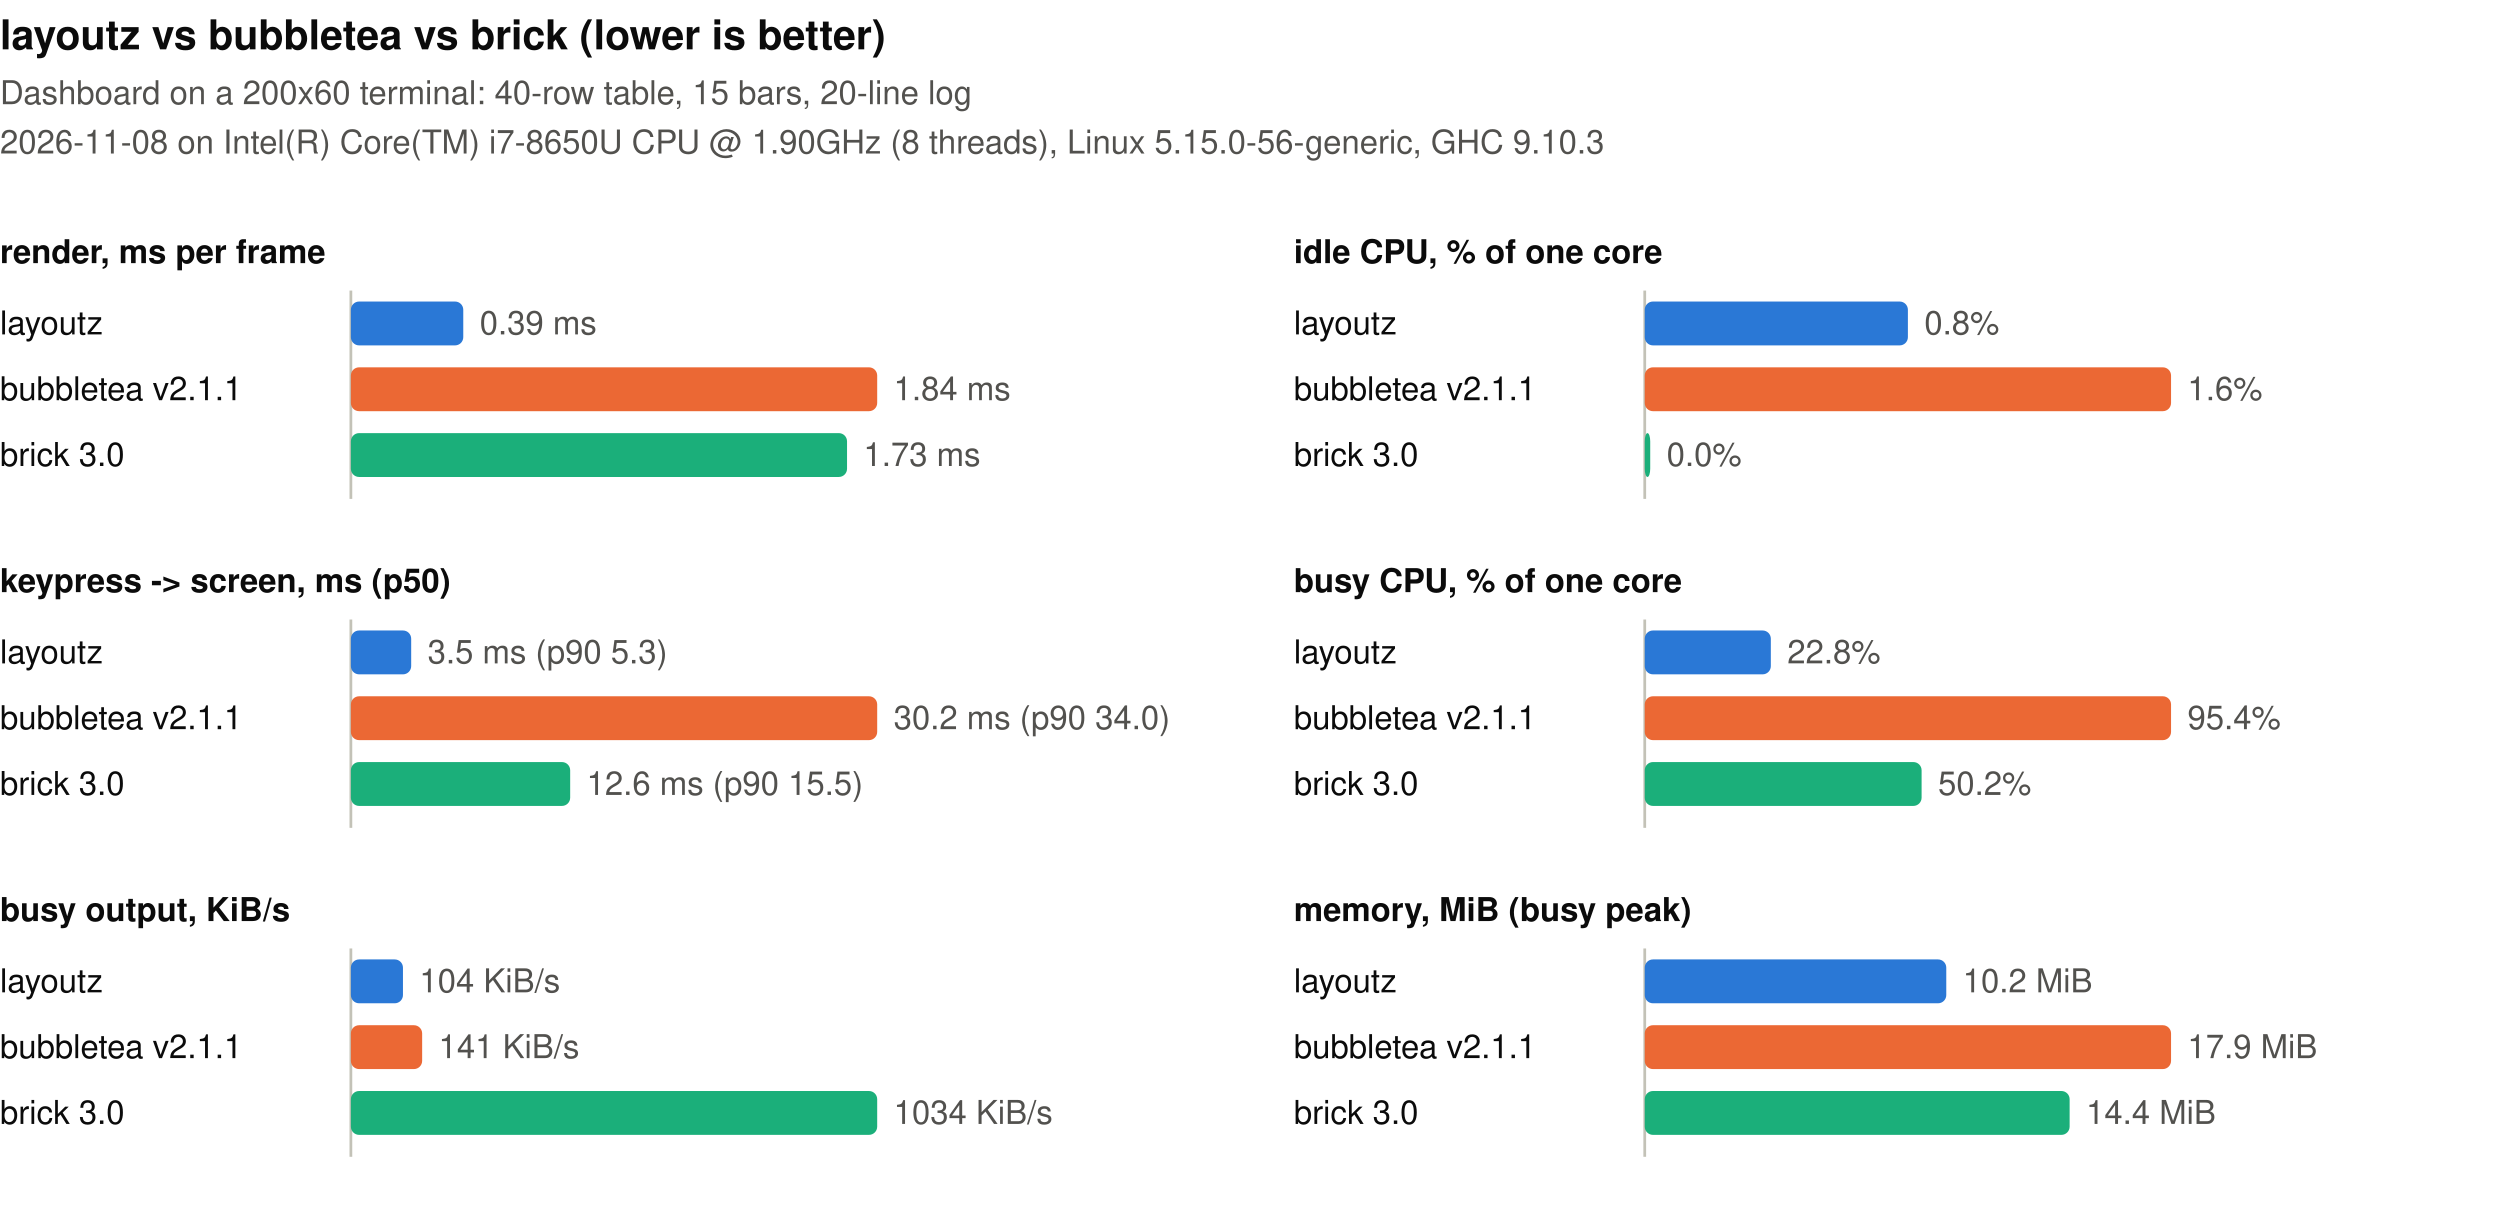
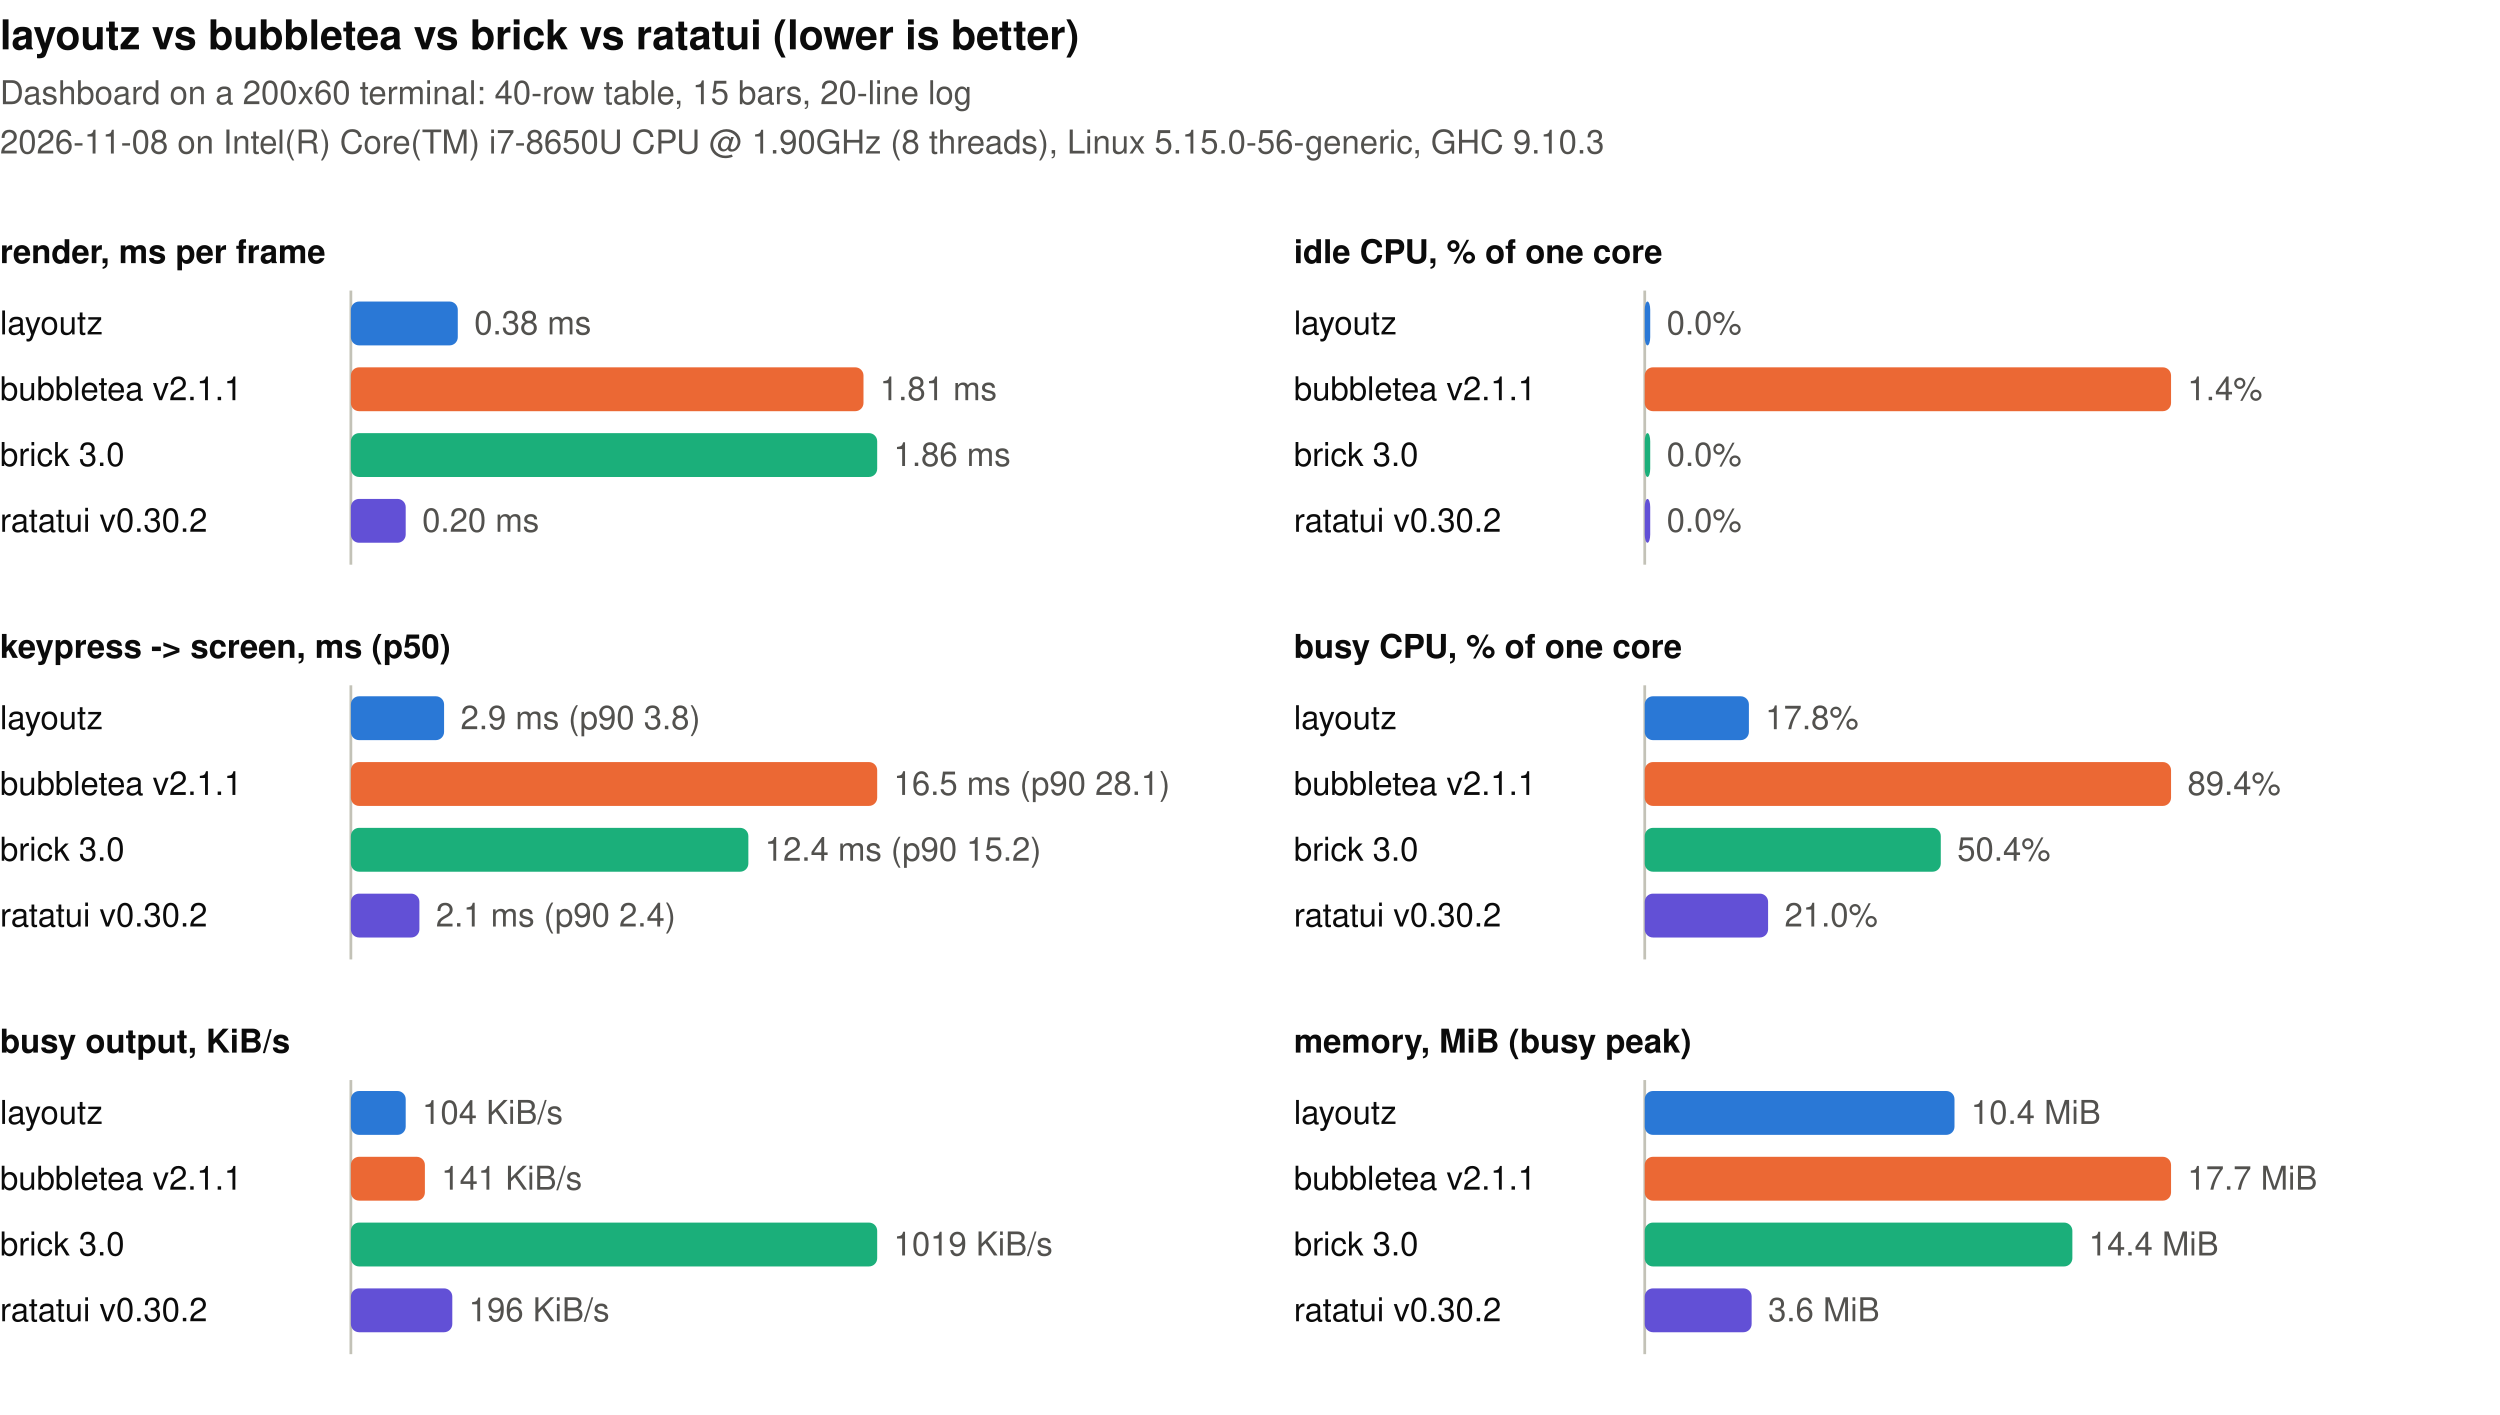
- <svg xmlns="http://www.w3.org/2000/svg" width="912" height="444" viewBox="0 0 912 444" font-family="-apple-system, BlinkMacSystemFont, 'Segoe UI', Helvetica, Arial, sans-serif" font-size="12">
+ <svg xmlns="http://www.w3.org/2000/svg" width="912" height="516" viewBox="0 0 912 516" font-family="-apple-system, BlinkMacSystemFont, 'Segoe UI', Helvetica, Arial, sans-serif" font-size="12">
  <style>
  .title { font-size: 15px; font-weight: 600; fill: #0b0b0b }
  .heading { font-weight: 600; fill: #0b0b0b }
  .name { fill: #0b0b0b }
  .muted { fill: #52514e }
  .axis { stroke: #c3c2b7; stroke-width: 1 }
-   .s1 { fill: #2a78d6 } .s2 { fill: #eb6834 } .s3 { fill: #1baf7a } .s4 { fill: #6250d6 }
+   .s1 { fill: #2a78d6 } .s2 { fill: #eb6834 } .s3 { fill: #1baf7a } .s4 { fill: #6250d6 } .s5 { fill: #8a8984 }
  @media (prefers-color-scheme: dark) {
    .title, .heading, .name { fill: #f0efec }
    .muted { fill: #c3c2b7 }
    .axis { stroke: #52514e }
-     .s1 { fill: #3987e5 } .s2 { fill: #d95926 } .s3 { fill: #199e70 } .s4 { fill: #9085e9 }
+     .s1 { fill: #3987e5 } .s2 { fill: #d95926 } .s3 { fill: #199e70 } .s4 { fill: #9085e9 } .s5 { fill: #a3a29d }
  }
</style>
-   <text class="title" x="0" y="18">layoutz vs bubbletea vs brick (lower is better)</text>
+   <text class="title" x="0" y="18">layoutz vs bubbletea vs brick vs ratatui (lower is better)</text>
  <text class="muted" x="0" y="38">Dashboard on a 200x60 terminal: 40-row table, 15 bars, 20-line log</text>
  <text class="muted" x="0" y="56">2026-11-08 on Intel(R) Core(TM) i7-8650U CPU @ 1.90GHz (8 threads), Linux 5.15.0-56-generic, GHC 9.10.3</text>
  <text class="heading" x="0" y="96">render, ms per frame</text>
-   <line class="axis" x1="128" y1="106" x2="128" y2="182" />
+   <line class="axis" x1="128" y1="106" x2="128" y2="206" />
  <text class="name" x="0" y="122">layoutz</text>
-   <rect class="s1" x="128" y="110" width="41" height="16" rx="3" />
-   <text class="muted" x="175" y="122">0.39 ms</text>
+   <rect class="s1" x="128" y="110" width="39" height="16" rx="3" />
+   <text class="muted" x="173" y="122">0.38 ms</text>
  <text class="name" x="0" y="146">bubbletea v2.1.1</text>
-   <rect class="s2" x="128" y="134" width="192" height="16" rx="3" />
-   <text class="muted" x="326" y="146">1.84 ms</text>
+   <rect class="s2" x="128" y="134" width="187" height="16" rx="3" />
+   <text class="muted" x="321" y="146">1.81 ms</text>
  <text class="name" x="0" y="170">brick 3.0</text>
-   <rect class="s3" x="128" y="158" width="181" height="16" rx="3" />
-   <text class="muted" x="315" y="170">1.73 ms</text>
+   <rect class="s3" x="128" y="158" width="192" height="16" rx="3" />
+   <text class="muted" x="326" y="170">1.86 ms</text>
+   <text class="name" x="0" y="194">ratatui v0.30.2</text>
+   <rect class="s4" x="128" y="182" width="20" height="16" rx="3" />
+   <text class="muted" x="154" y="194">0.20 ms</text>
  <text class="heading" x="472" y="96">idle CPU, % of one core</text>
-   <line class="axis" x1="600" y1="106" x2="600" y2="182" />
+   <line class="axis" x1="600" y1="106" x2="600" y2="206" />
  <text class="name" x="472" y="122">layoutz</text>
-   <rect class="s1" x="600" y="110" width="96" height="16" rx="3" />
-   <text class="muted" x="702" y="122">0.8%</text>
+   <rect class="s1" x="600" y="110" width="2" height="16" rx="3" />
+   <text class="muted" x="608" y="122">0.0%</text>
  <text class="name" x="472" y="146">bubbletea v2.1.1</text>
  <rect class="s2" x="600" y="134" width="192" height="16" rx="3" />
-   <text class="muted" x="798" y="146">1.6%</text>
+   <text class="muted" x="798" y="146">1.4%</text>
  <text class="name" x="472" y="170">brick 3.0</text>
  <rect class="s3" x="600" y="158" width="2" height="16" rx="3" />
  <text class="muted" x="608" y="170">0.0%</text>
-   <text class="heading" x="0" y="216">keypress -&gt; screen, ms (p50)</text>
-   <line class="axis" x1="128" y1="226" x2="128" y2="302" />
-   <text class="name" x="0" y="242">layoutz</text>
-   <rect class="s1" x="128" y="230" width="22" height="16" rx="3" />
-   <text class="muted" x="156" y="242">3.5 ms (p90 5.3)</text>
-   <text class="name" x="0" y="266">bubbletea v2.1.1</text>
-   <rect class="s2" x="128" y="254" width="192" height="16" rx="3" />
-   <text class="muted" x="326" y="266">30.2 ms (p90 34.0)</text>
-   <text class="name" x="0" y="290">brick 3.0</text>
-   <rect class="s3" x="128" y="278" width="80" height="16" rx="3" />
-   <text class="muted" x="214" y="290">12.6 ms (p90 15.5)</text>
-   <text class="heading" x="472" y="216">busy CPU, % of one core</text>
-   <line class="axis" x1="600" y1="226" x2="600" y2="302" />
-   <text class="name" x="472" y="242">layoutz</text>
-   <rect class="s1" x="600" y="230" width="46" height="16" rx="3" />
-   <text class="muted" x="652" y="242">22.8%</text>
-   <text class="name" x="472" y="266">bubbletea v2.1.1</text>
-   <rect class="s2" x="600" y="254" width="192" height="16" rx="3" />
-   <text class="muted" x="798" y="266">95.4%</text>
-   <text class="name" x="472" y="290">brick 3.0</text>
-   <rect class="s3" x="600" y="278" width="101" height="16" rx="3" />
-   <text class="muted" x="707" y="290">50.2%</text>
-   <text class="heading" x="0" y="336">busy output, KiB/s</text>
-   <line class="axis" x1="128" y1="346" x2="128" y2="422" />
-   <text class="name" x="0" y="362">layoutz</text>
-   <rect class="s1" x="128" y="350" width="19" height="16" rx="3" />
-   <text class="muted" x="153" y="362">104 KiB/s</text>
-   <text class="name" x="0" y="386">bubbletea v2.1.1</text>
-   <rect class="s2" x="128" y="374" width="26" height="16" rx="3" />
-   <text class="muted" x="160" y="386">141 KiB/s</text>
-   <text class="name" x="0" y="410">brick 3.0</text>
-   <rect class="s3" x="128" y="398" width="192" height="16" rx="3" />
-   <text class="muted" x="326" y="410">1034 KiB/s</text>
-   <text class="heading" x="472" y="336">memory, MiB (busy peak)</text>
-   <line class="axis" x1="600" y1="346" x2="600" y2="422" />
-   <text class="name" x="472" y="362">layoutz</text>
-   <rect class="s1" x="600" y="350" width="110" height="16" rx="3" />
-   <text class="muted" x="716" y="362">10.2 MiB</text>
-   <text class="name" x="472" y="386">bubbletea v2.1.1</text>
-   <rect class="s2" x="600" y="374" width="192" height="16" rx="3" />
-   <text class="muted" x="798" y="386">17.9 MiB</text>
-   <text class="name" x="472" y="410">brick 3.0</text>
-   <rect class="s3" x="600" y="398" width="155" height="16" rx="3" />
-   <text class="muted" x="761" y="410">14.4 MiB</text>
+   <text class="name" x="472" y="194">ratatui v0.30.2</text>
+   <rect class="s4" x="600" y="182" width="2" height="16" rx="3" />
+   <text class="muted" x="608" y="194">0.0%</text>
+   <text class="heading" x="0" y="240">keypress -&gt; screen, ms (p50)</text>
+   <line class="axis" x1="128" y1="250" x2="128" y2="350" />
+   <text class="name" x="0" y="266">layoutz</text>
+   <rect class="s1" x="128" y="254" width="34" height="16" rx="3" />
+   <text class="muted" x="168" y="266">2.9 ms (p90 3.8)</text>
+   <text class="name" x="0" y="290">bubbletea v2.1.1</text>
+   <rect class="s2" x="128" y="278" width="192" height="16" rx="3" />
+   <text class="muted" x="326" y="290">16.5 ms (p90 28.1)</text>
+   <text class="name" x="0" y="314">brick 3.0</text>
+   <rect class="s3" x="128" y="302" width="145" height="16" rx="3" />
+   <text class="muted" x="279" y="314">12.4 ms (p90 15.2)</text>
+   <text class="name" x="0" y="338">ratatui v0.30.2</text>
+   <rect class="s4" x="128" y="326" width="25" height="16" rx="3" />
+   <text class="muted" x="159" y="338">2.1 ms (p90 2.4)</text>
+   <text class="heading" x="472" y="240">busy CPU, % of one core</text>
+   <line class="axis" x1="600" y1="250" x2="600" y2="350" />
+   <text class="name" x="472" y="266">layoutz</text>
+   <rect class="s1" x="600" y="254" width="38" height="16" rx="3" />
+   <text class="muted" x="644" y="266">17.8%</text>
+   <text class="name" x="472" y="290">bubbletea v2.1.1</text>
+   <rect class="s2" x="600" y="278" width="192" height="16" rx="3" />
+   <text class="muted" x="798" y="290">89.4%</text>
+   <text class="name" x="472" y="314">brick 3.0</text>
+   <rect class="s3" x="600" y="302" width="108" height="16" rx="3" />
+   <text class="muted" x="714" y="314">50.4%</text>
+   <text class="name" x="472" y="338">ratatui v0.30.2</text>
+   <rect class="s4" x="600" y="326" width="45" height="16" rx="3" />
+   <text class="muted" x="651" y="338">21.0%</text>
+   <text class="heading" x="0" y="384">busy output, KiB/s</text>
+   <line class="axis" x1="128" y1="394" x2="128" y2="494" />
+   <text class="name" x="0" y="410">layoutz</text>
+   <rect class="s1" x="128" y="398" width="20" height="16" rx="3" />
+   <text class="muted" x="154" y="410">104 KiB/s</text>
+   <text class="name" x="0" y="434">bubbletea v2.1.1</text>
+   <rect class="s2" x="128" y="422" width="27" height="16" rx="3" />
+   <text class="muted" x="161" y="434">141 KiB/s</text>
+   <text class="name" x="0" y="458">brick 3.0</text>
+   <rect class="s3" x="128" y="446" width="192" height="16" rx="3" />
+   <text class="muted" x="326" y="458">1019 KiB/s</text>
+   <text class="name" x="0" y="482">ratatui v0.30.2</text>
+   <rect class="s4" x="128" y="470" width="37" height="16" rx="3" />
+   <text class="muted" x="171" y="482">196 KiB/s</text>
+   <text class="heading" x="472" y="384">memory, MiB (busy peak)</text>
+   <line class="axis" x1="600" y1="394" x2="600" y2="494" />
+   <text class="name" x="472" y="410">layoutz</text>
+   <rect class="s1" x="600" y="398" width="113" height="16" rx="3" />
+   <text class="muted" x="719" y="410">10.4 MiB</text>
+   <text class="name" x="472" y="434">bubbletea v2.1.1</text>
+   <rect class="s2" x="600" y="422" width="192" height="16" rx="3" />
+   <text class="muted" x="798" y="434">17.7 MiB</text>
+   <text class="name" x="472" y="458">brick 3.0</text>
+   <rect class="s3" x="600" y="446" width="156" height="16" rx="3" />
+   <text class="muted" x="762" y="458">14.4 MiB</text>
+   <text class="name" x="472" y="482">ratatui v0.30.2</text>
+   <rect class="s4" x="600" y="470" width="39" height="16" rx="3" />
+   <text class="muted" x="645" y="482">3.6 MiB</text>
</svg>
